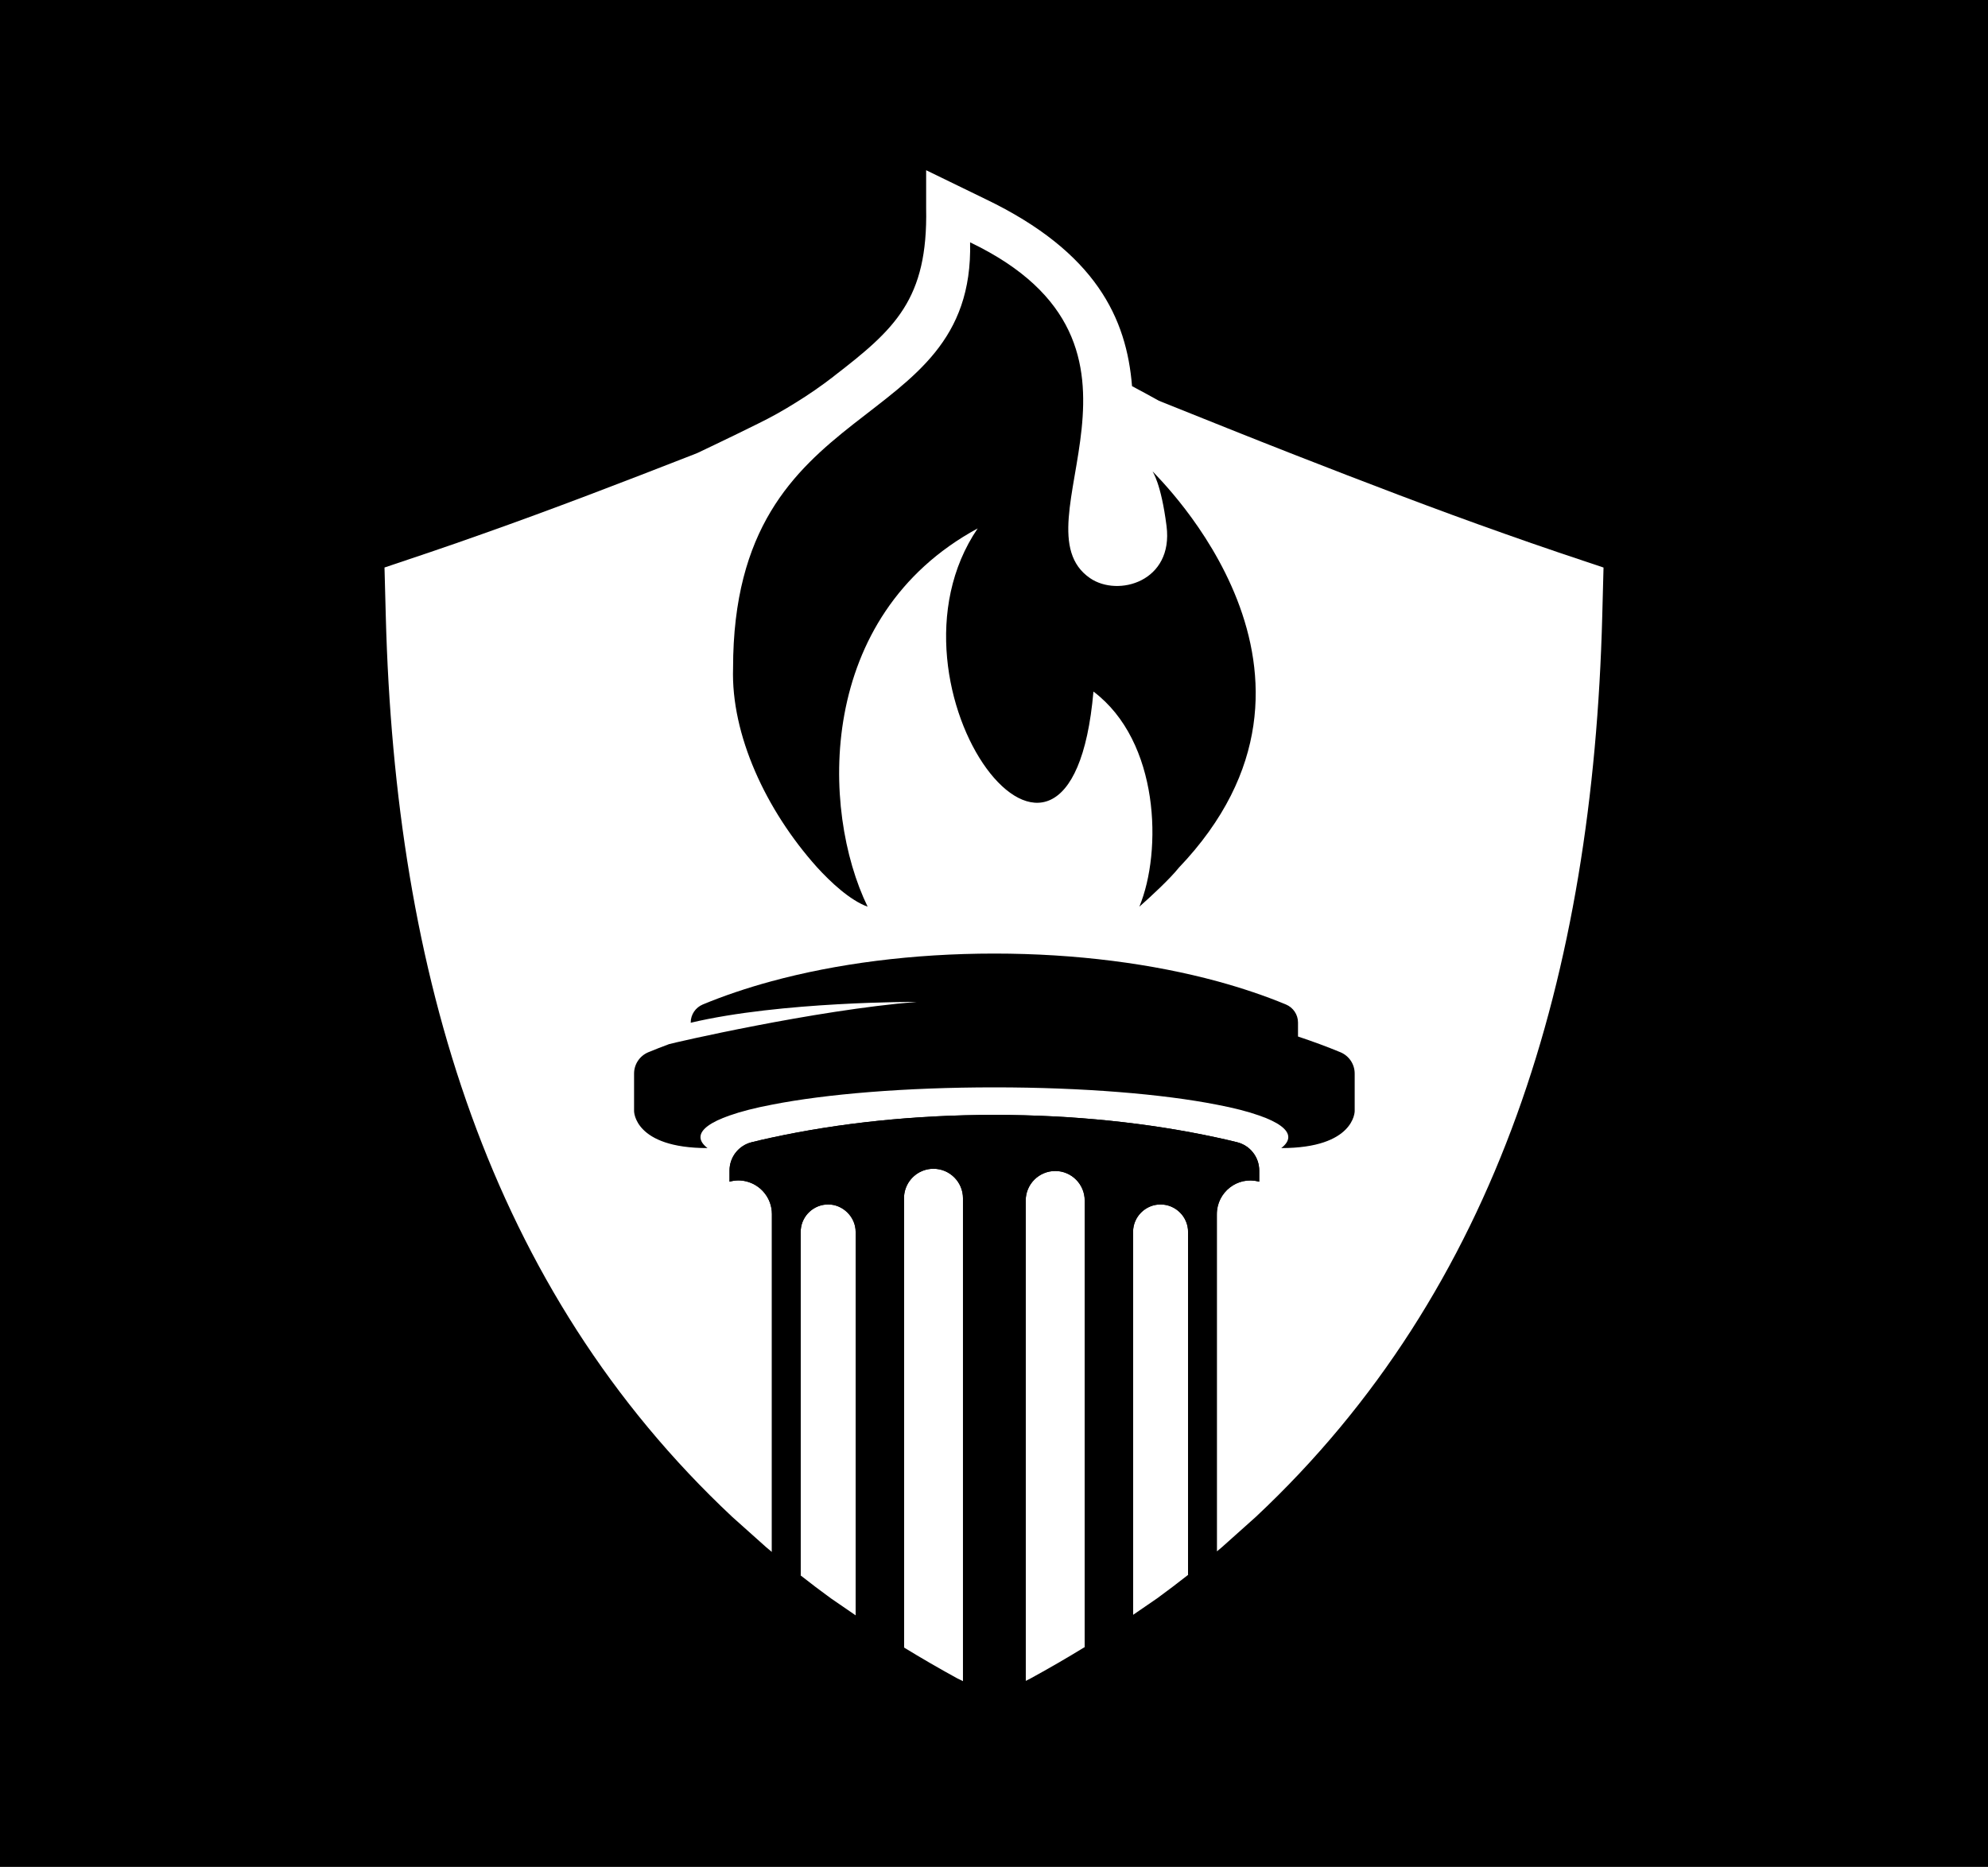
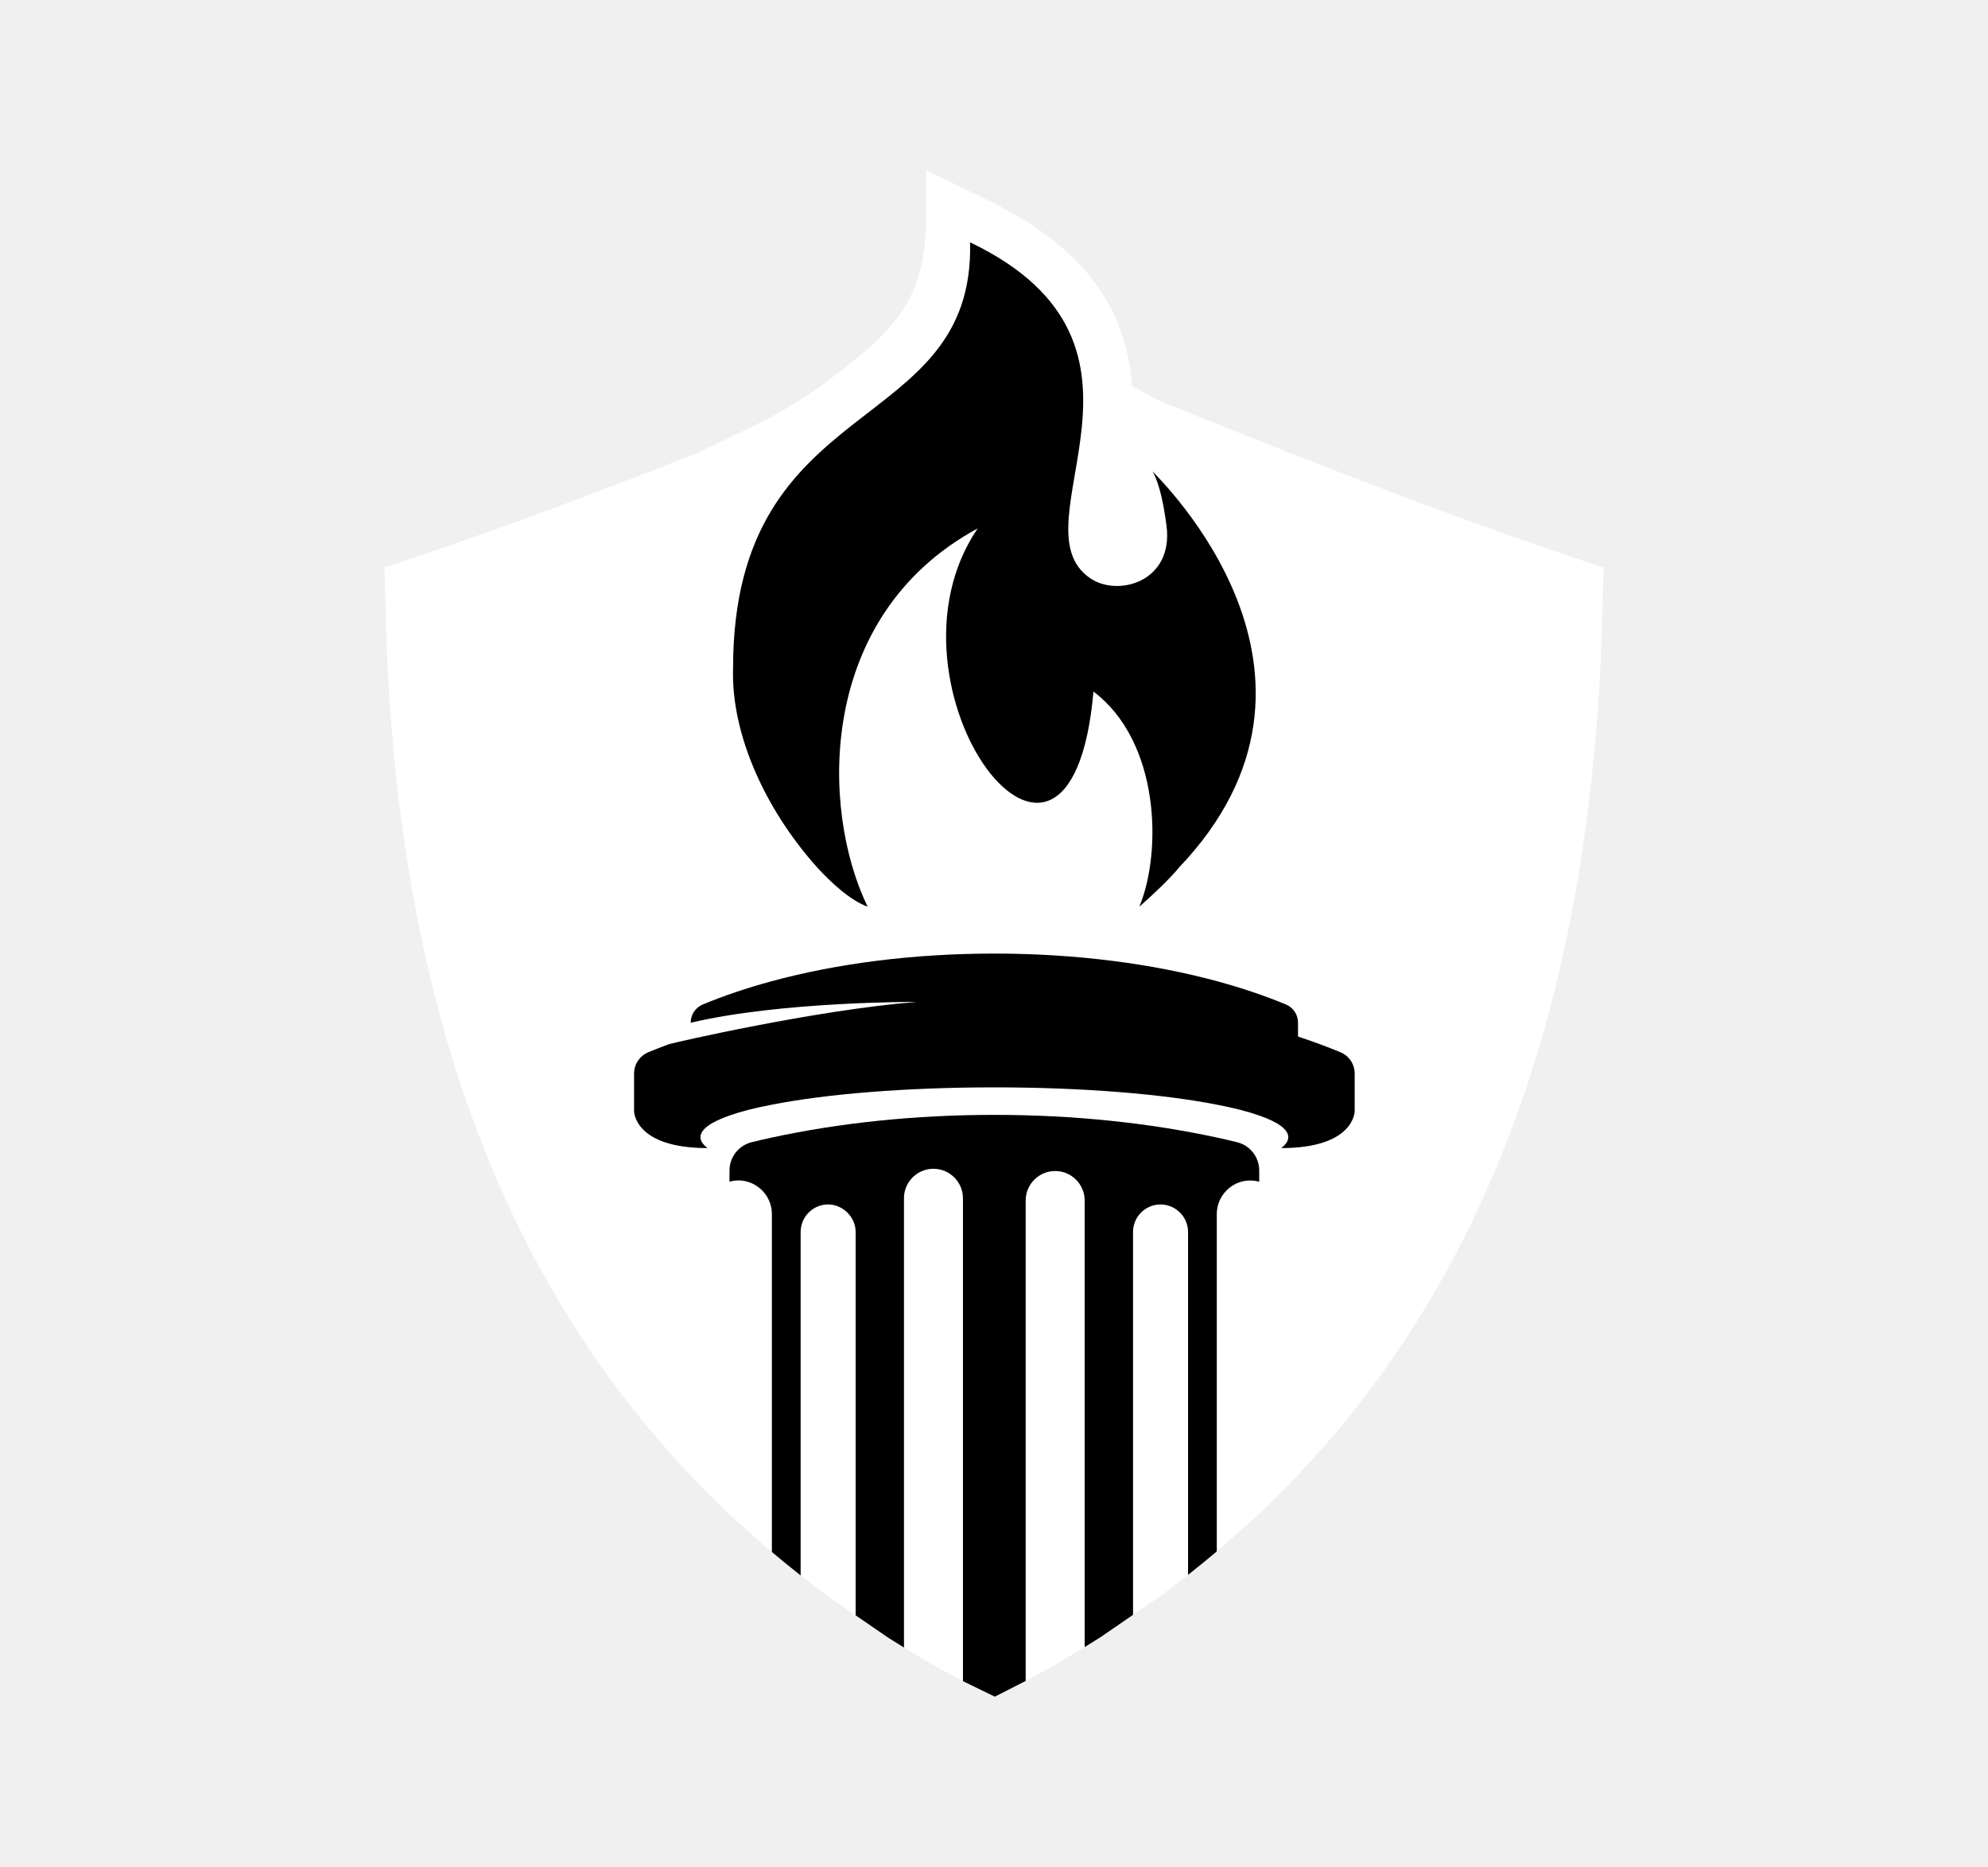
- <svg xmlns="http://www.w3.org/2000/svg" viewBox="0 0 654.46 614.63">
-   <defs>
-     <style>
-       .cls-1 {
-         fill: #fff;
-       }
-     </style>
-   </defs>
-   <rect width="654.46" height="614.63" />
-   <g id="Fiamma_15_BN" data-name="Fiamma 15% BN">
-     <g>
-       <g>
-         <path class="cls-1" d="M307.31,384.79c-4.31,0-7.97,2.81-9.23,6.71-.31.94-.47,1.95-.47,3.01v147.9c5.66,3.47,11.5,6.85,17.48,10.13l1.94.95v-158.98c0-5.36-4.37-9.72-9.72-9.72Z" />
-         <path class="cls-1" d="M347.4,385.52c-5.36,0-9.72,4.36-9.72,9.72v158.16l1.7-.87c6.07-3.33,11.99-6.75,17.73-10.28v-147.02c0-5.36-4.37-9.72-9.71-9.72Z" />
-         <path class="cls-1" d="M512.73,181.76c-5.78-1.94-11.52-3.96-17.27-5.99-23.26-8.2-46.28-17.06-69.25-26.03-14.94-5.84-29.81-11.83-44.7-17.8-3.01-1.67-5.96-3.3-8.84-4.81-1.77-22.18-11.78-44.09-48.29-61.61l-19.49-9.48v12.46c.62,30.09-10.33,39.9-30.38,55.35l-.1.1c-4.03,3.11-8.2,6-12.53,8.66-3.97,2.49-8.07,4.79-12.3,6.85-4.63,2.3-9.35,4.6-14.21,6.92-1.87.91-3.8,1.81-5.7,2.72-.53.21-1.07.43-1.6.64-22.98,8.98-46,17.85-69.26,26.06-5.69,2.01-11.39,4.02-17.11,5.95l-15.12,5.09.42,15.94c3.08,117.95,34.03,221.61,114.07,296.63l11.13,9.95c.63.54,1.28,1.07,1.92,1.61v-111.24c0-5.33-3.72-9.66-8.49-10.79-1.69-.42-3.51-.42-5.33.07l-.13.05v-3.69c0-4.44,3.04-8.29,7.36-9.33l.07-.02h.03c2.13-.54,4.28-1.02,6.49-1.5,22.08-4.78,46.93-7.46,73.24-7.46s51.16,2.68,73.24,7.46c2.19.47,4.36.96,6.49,1.5h.02l.08.02c4.32,1.04,7.36,4.89,7.36,9.33v3.69l-.16-.05c-6.97-1.85-13.79,3.5-13.79,10.73v111.03c.55-.47,1.12-.93,1.67-1.4l11.13-9.95c80.04-75.01,110.98-178.66,114.07-296.6l.42-15.97-15.15-5.08Z" />
-         <path class="cls-1" d="M382.06,396.54c-4.96,0-9.04,4.05-9.04,9.04v126.07l7.94-5.45c3.47-2.53,6.85-5.1,10.17-7.71v-112.91c0-4.99-4.08-9.04-9.07-9.04Z" />
-         <path class="cls-1" d="M272.65,396.54c-4.73,0-8.62,3.64-9.02,8.24-.03.26-.05.52-.05.8v113.1c3.24,2.55,6.55,5.06,9.93,7.52l8.18,5.62v-126.24c0-4.96-4.08-9.04-9.04-9.04Z" />
-       </g>
-       <path id="Colonna" d="M414.38,389l.16.05v-3.69c0-4.44-3.04-8.29-7.36-9.33l-.08-.02h-.02c-2.13-.54-4.29-1.02-6.49-1.5-22.08-4.78-46.97-7.46-73.24-7.46s-51.16,2.68-73.24,7.46c-2.21.47-4.36.96-6.49,1.5h-.03l-.07.02c-4.32,1.04-7.36,4.89-7.36,9.33v3.69l.13-.05c1.82-.49,3.64-.49,5.33-.07,4.76,1.14,8.49,5.46,8.49,10.79v111.24c3.09,2.61,6.24,5.18,9.46,7.71v-113.1c0-.28.01-.54.05-.8.41-4.6,4.29-8.24,9.02-8.24s9.04,4.08,9.04,9.04v126.24l10.54,7.24c1.77,1.13,3.56,2.25,5.37,3.36v-147.9c0-1.06.16-2.06.47-3.01,1.27-3.9,4.93-6.71,9.23-6.71,5.35,0,9.72,4.36,9.72,9.72v158.98l10.49,5.1,10.15-5.18v-158.16c0-5.36,4.36-9.72,9.72-9.72s9.71,4.36,9.71,9.72v147.02c1.72-1.06,3.44-2.13,5.13-3.21l10.79-7.41v-126.07c0-4.99,4.08-9.04,9.04-9.04s9.07,4.05,9.07,9.04v112.91c3.22-2.53,6.37-5.11,9.46-7.72v-111.03c0-7.23,6.81-12.58,13.79-10.73Z" />
-       <path id="Capitello" d="M441.23,346.41c-4.41-1.83-9.07-3.54-13.92-5.16v-4.62c0-2.6-1.58-4.93-3.98-5.93-6.87-2.85-14.42-5.4-22.5-7.61-21.35-5.8-46.53-9.15-73.48-9.15s-52.15,3.34-73.48,9.15c-8.09,2.2-15.63,4.76-22.5,7.61-2.4,1-3.98,3.32-3.98,5.93v.09c29.66-7.05,74.37-6.87,74.37-6.87-33.87,2.75-80.25,13.52-81.51,13.91-2.32.86-4.58,1.74-6.78,2.65-2.85,1.18-4.73,3.94-4.73,7.03v12.4s0,12.14,24.17,12.14c-1.52-1.18-2.31-2.37-2.31-3.6,0-2.55,3.44-4.99,9.56-7.12,3.71-1.31,8.41-2.52,13.95-3.57,17.74-3.5,43.96-5.7,73.24-5.7s55.5,2.21,73.24,5.7c5.54,1.05,10.25,2.26,13.95,3.57,6.12,2.13,9.57,4.57,9.57,7.12,0,1.23-.79,2.42-2.31,3.6,24.17,0,24.17-12.14,24.17-12.14v-12.4c0-3.09-1.87-5.85-4.73-7.03Z" />
-       <path id="Fiamma" d="M388,285.77c-2.9,3.62-9.19,9.46-12.92,12.74,7.56-18.25,6.69-54.41-15.11-70.83-7.61,87.01-73.57-1.61-38.11-53.71-53.22,28.85-51.7,92.74-36.23,124.54-5.84-2.12-12.24-8.13-16.7-13.03-16.83-18.79-28.29-43.62-27.6-65.49,0-91.91,79.58-75.62,78.03-140.21,70.9,33.98,13.84,92.98,39.5,110.57,9.22,6.32,27.52,1.14,25.17-17.18-1.83-14.28-4.58-17.74-4.58-17.98,1.92,2.32,69.44,66.86,8.55,130.57Z" />
-     </g>
+ <svg xmlns="http://www.w3.org/2000/svg" id="Fiamma_15_BN" data-name="Fiamma 15% BN" viewBox="0 0 654.46 614.63">
+   <g>
+     <path d="M307.31,384.79c-4.31,0-7.97,2.81-9.23,6.71-.31.94-.47,1.95-.47,3.01v147.9c5.66,3.47,11.5,6.85,17.48,10.13l1.94.95v-158.98c0-5.36-4.37-9.72-9.72-9.72Z" fill="#fff" />
+     <path d="M347.4,385.52c-5.36,0-9.72,4.36-9.72,9.72v158.16l1.7-.87c6.07-3.33,11.99-6.75,17.73-10.28v-147.02c0-5.36-4.37-9.72-9.71-9.72Z" fill="#fff" />
+     <path d="M512.73,181.76c-5.78-1.94-11.52-3.96-17.27-5.99-23.26-8.2-46.28-17.06-69.25-26.03-14.94-5.84-29.81-11.83-44.7-17.8-3.01-1.67-5.96-3.3-8.84-4.81-1.77-22.18-11.78-44.09-48.29-61.61l-19.49-9.48v12.46c.62,30.09-10.33,39.9-30.38,55.35l-.1.1c-4.03,3.11-8.2,6-12.53,8.66-3.97,2.49-8.07,4.79-12.3,6.85-4.63,2.3-9.35,4.6-14.21,6.92-1.87.91-3.8,1.81-5.7,2.72-.53.21-1.07.43-1.6.64-22.98,8.98-46,17.85-69.26,26.06-5.69,2.01-11.39,4.02-17.11,5.95l-15.12,5.09.42,15.94c3.08,117.95,34.03,221.61,114.07,296.63l11.13,9.95c.63.54,1.28,1.07,1.92,1.61v-111.24c0-5.33-3.72-9.66-8.49-10.79-1.69-.42-3.51-.42-5.33.07l-.13.05v-3.69c0-4.44,3.04-8.29,7.36-9.33l.07-.02h.03c2.13-.54,4.28-1.02,6.49-1.5,22.08-4.78,46.93-7.46,73.24-7.46s51.16,2.68,73.24,7.46c2.19.47,4.36.96,6.49,1.5h.02l.08.02c4.32,1.04,7.36,4.89,7.36,9.33v3.69l-.16-.05c-6.97-1.85-13.79,3.5-13.79,10.73v111.03c.55-.47,1.12-.93,1.67-1.4l11.13-9.95c80.04-75.01,110.98-178.66,114.07-296.6l.42-15.97-15.15-5.08Z" fill="#fff" />
+     <path d="M382.06,396.54c-4.96,0-9.04,4.05-9.04,9.04v126.07l7.94-5.45c3.47-2.53,6.85-5.1,10.17-7.71v-112.91c0-4.99-4.08-9.04-9.07-9.04Z" fill="#fff" />
+     <path d="M272.65,396.54c-4.73,0-8.62,3.64-9.02,8.24-.03.26-.05.52-.05.8v113.1c3.24,2.55,6.55,5.06,9.93,7.52l8.18,5.62v-126.24c0-4.96-4.08-9.04-9.04-9.04Z" fill="#fff" />
  </g>
+   <path id="Colonna" d="M414.38,389l.16.05v-3.69c0-4.44-3.04-8.29-7.36-9.33l-.08-.02h-.02c-2.13-.54-4.29-1.02-6.49-1.5-22.08-4.78-46.97-7.46-73.24-7.46s-51.16,2.68-73.24,7.46c-2.21.47-4.36.96-6.49,1.5h-.03l-.07.02c-4.32,1.04-7.36,4.89-7.36,9.33v3.69l.13-.05c1.82-.49,3.64-.49,5.33-.07,4.76,1.14,8.49,5.46,8.49,10.79v111.24c3.09,2.61,6.24,5.18,9.46,7.71v-113.1c0-.28.01-.54.05-.8.41-4.6,4.29-8.24,9.02-8.24s9.04,4.08,9.04,9.04v126.24l10.54,7.24c1.77,1.13,3.56,2.25,5.37,3.36v-147.9c0-1.06.16-2.06.47-3.01,1.27-3.9,4.93-6.71,9.23-6.71,5.35,0,9.72,4.36,9.72,9.72v158.98l10.49,5.1,10.15-5.18v-158.16c0-5.36,4.36-9.72,9.72-9.72s9.71,4.36,9.71,9.72v147.02c1.72-1.06,3.44-2.13,5.13-3.21l10.79-7.41v-126.07c0-4.99,4.08-9.04,9.04-9.04s9.07,4.05,9.07,9.04v112.91c3.22-2.53,6.37-5.11,9.46-7.72v-111.03c0-7.23,6.81-12.58,13.79-10.73Z" />
+   <path id="Capitello" d="M441.23,346.41c-4.41-1.83-9.07-3.54-13.92-5.16v-4.62c0-2.6-1.58-4.93-3.98-5.93-6.87-2.85-14.42-5.4-22.5-7.61-21.35-5.8-46.53-9.15-73.48-9.15s-52.15,3.34-73.48,9.15c-8.09,2.2-15.63,4.76-22.5,7.61-2.4,1-3.98,3.32-3.98,5.93v.09c29.66-7.05,74.37-6.87,74.37-6.87-33.87,2.75-80.25,13.52-81.51,13.91-2.32.86-4.58,1.74-6.78,2.65-2.85,1.18-4.73,3.94-4.73,7.03v12.4s0,12.14,24.17,12.14c-1.52-1.18-2.31-2.37-2.31-3.6,0-2.55,3.44-4.99,9.56-7.12,3.71-1.31,8.41-2.52,13.95-3.57,17.74-3.5,43.96-5.7,73.24-5.7s55.5,2.21,73.24,5.7c5.54,1.05,10.25,2.26,13.95,3.57,6.12,2.13,9.57,4.57,9.57,7.12,0,1.23-.79,2.42-2.31,3.6,24.17,0,24.17-12.14,24.17-12.14v-12.4c0-3.09-1.87-5.85-4.73-7.03Z" />
+   <path id="Fiamma" d="M388,285.77c-2.9,3.62-9.19,9.46-12.92,12.74,7.56-18.25,6.69-54.41-15.11-70.83-7.61,87.01-73.57-1.61-38.11-53.71-53.22,28.85-51.7,92.74-36.23,124.54-5.84-2.12-12.24-8.13-16.7-13.03-16.83-18.79-28.29-43.62-27.6-65.49,0-91.91,79.58-75.62,78.03-140.21,70.9,33.98,13.84,92.98,39.5,110.57,9.22,6.32,27.52,1.14,25.17-17.18-1.83-14.28-4.58-17.74-4.58-17.98,1.92,2.32,69.44,66.86,8.55,130.57Z" />
</svg>
